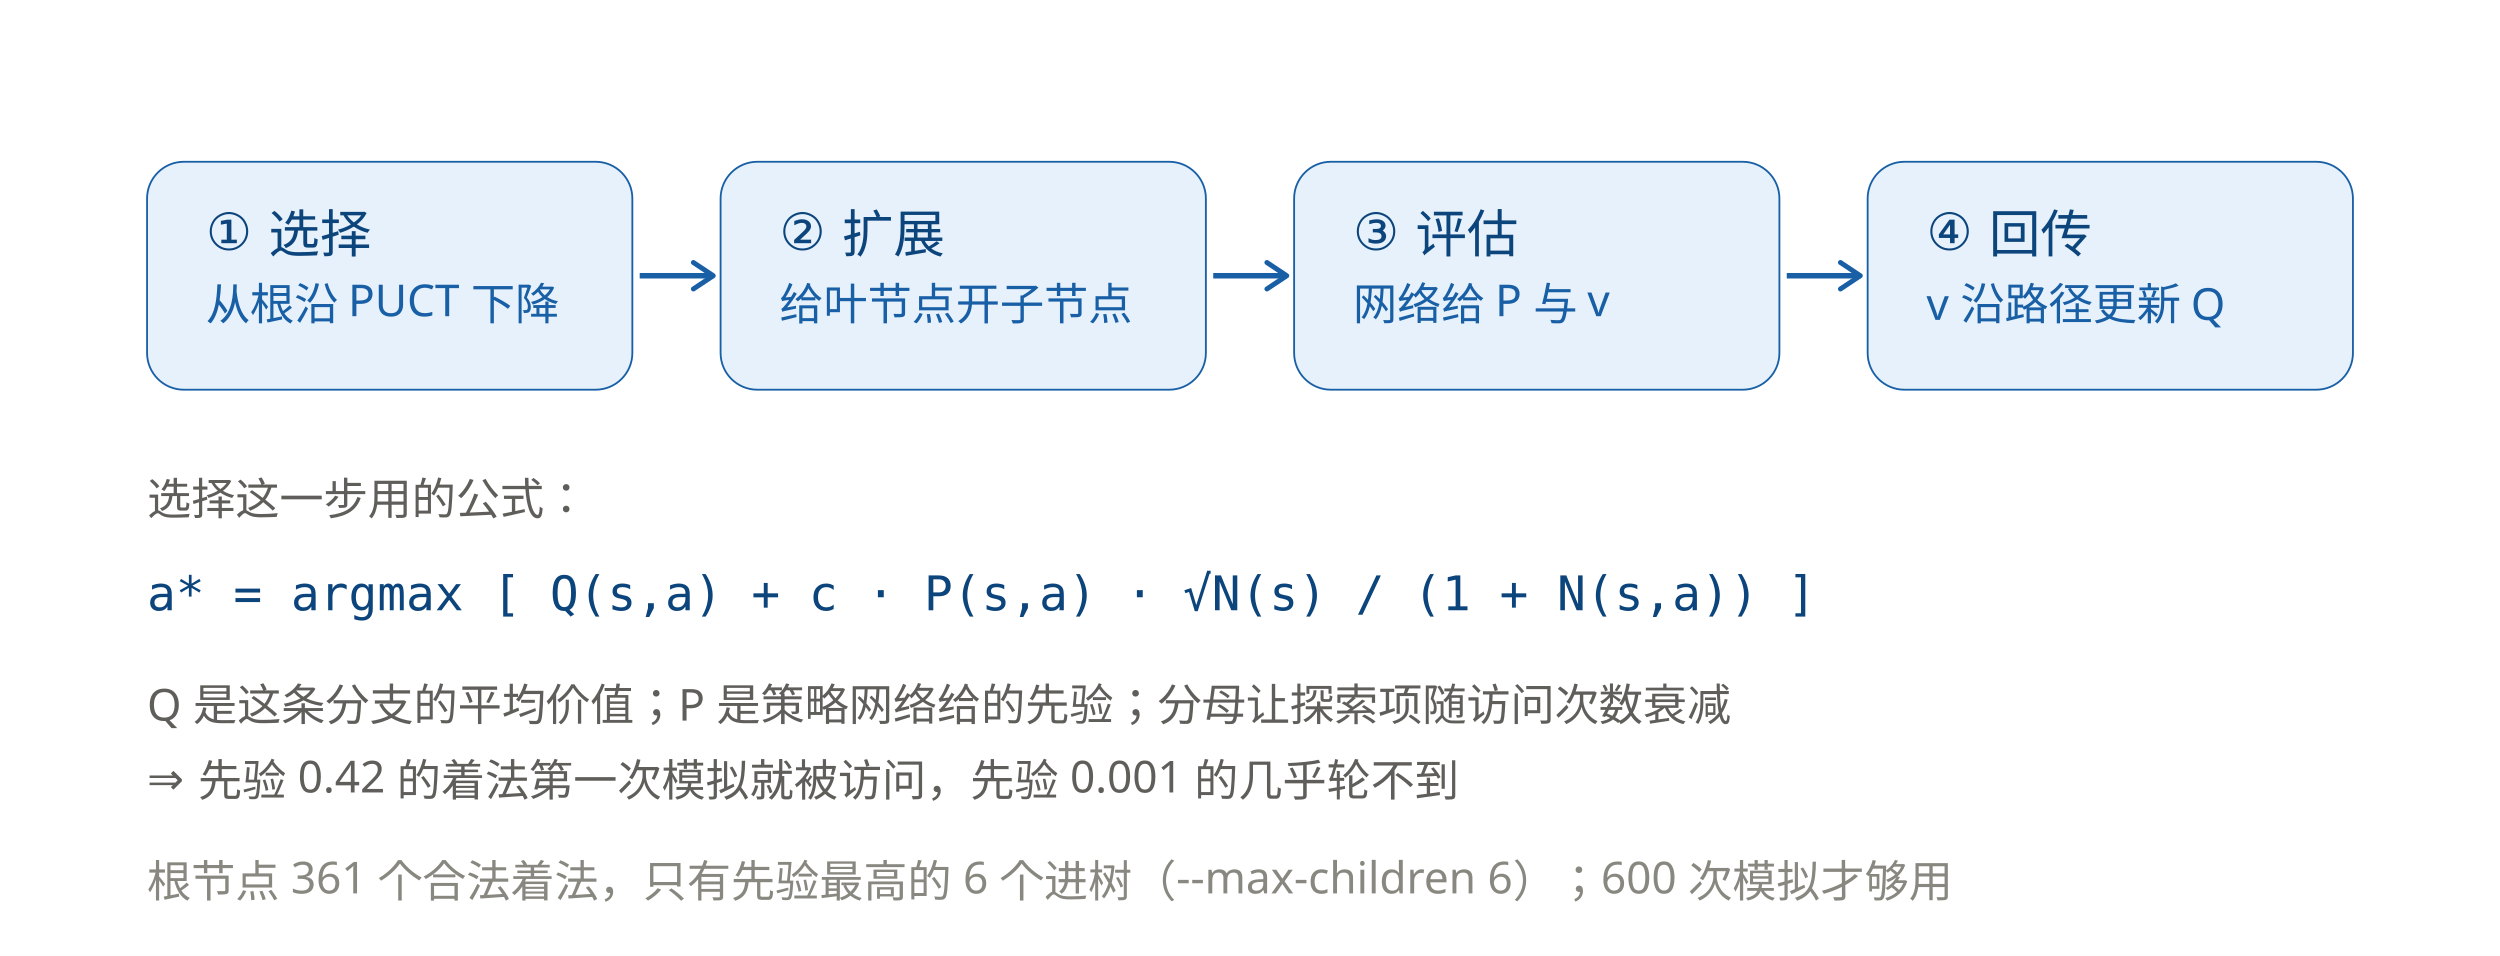
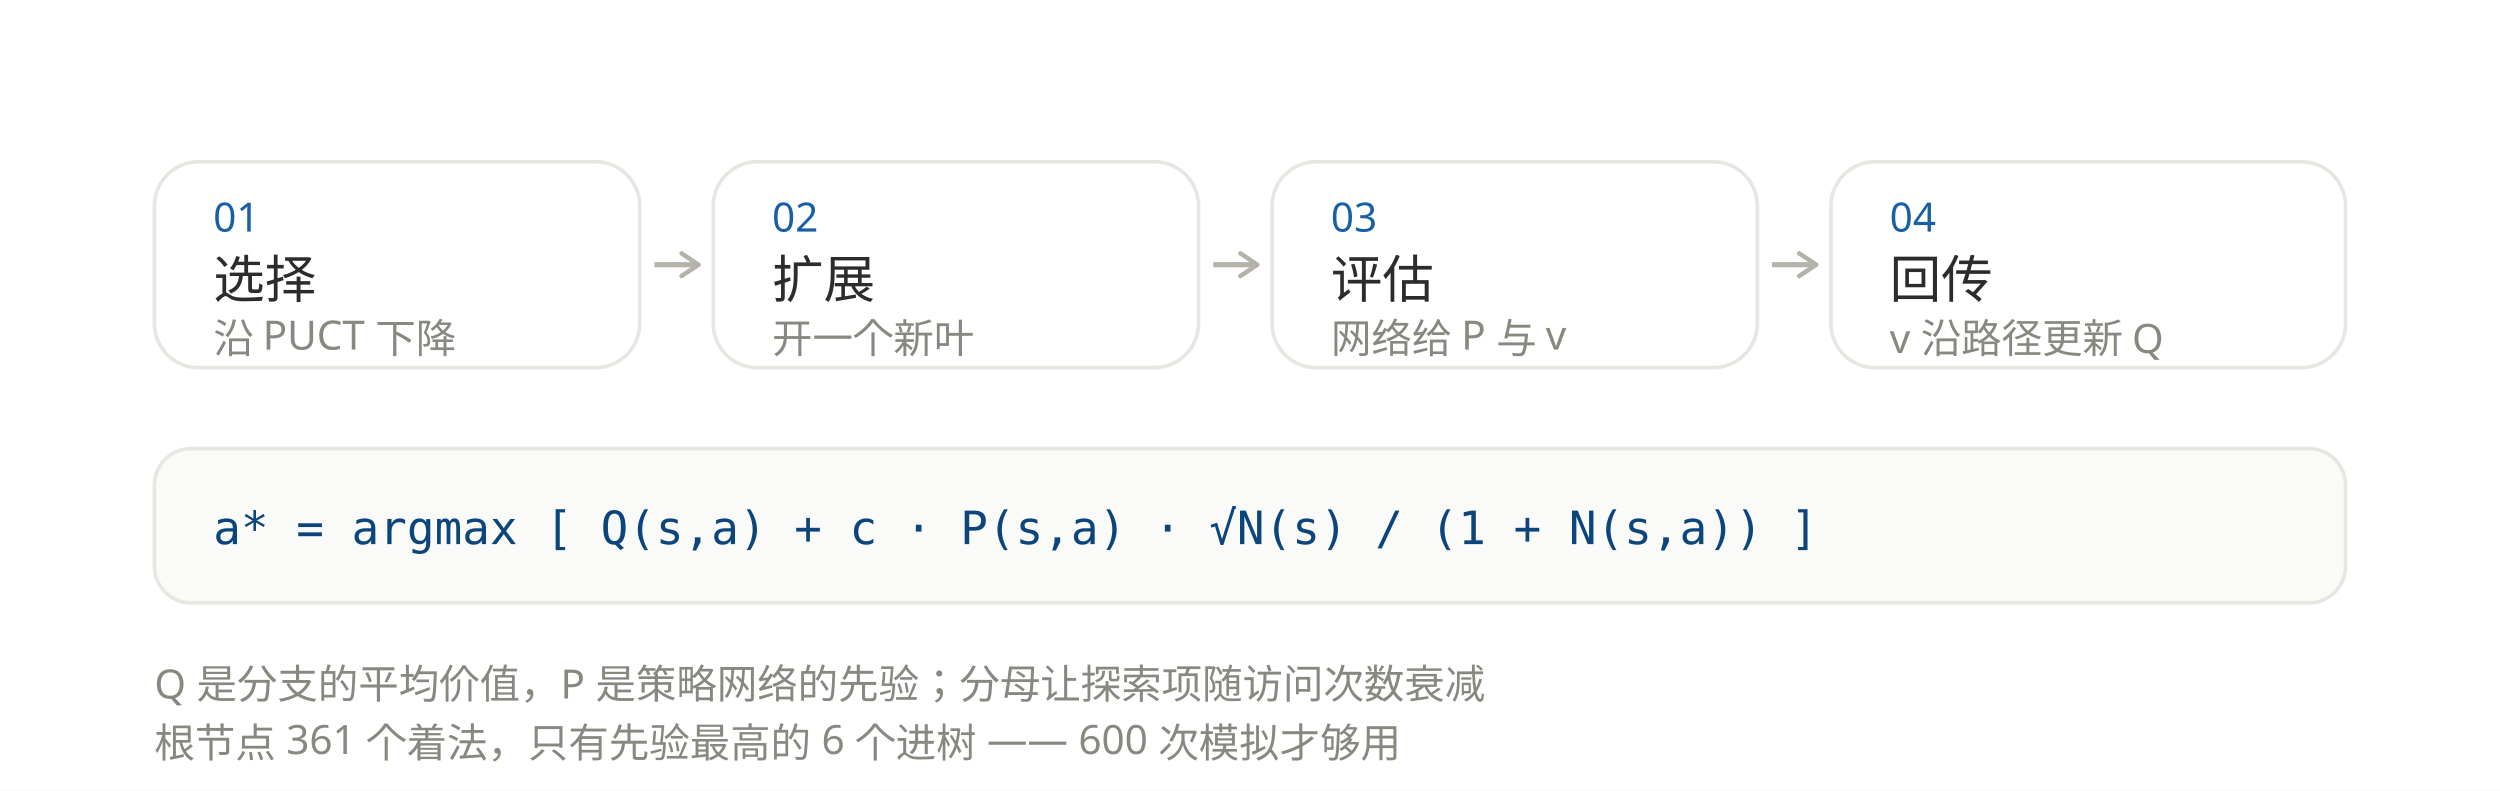
- <svg xmlns="http://www.w3.org/2000/svg" viewBox="0 0 680 260" width="100%" role="img">
-   <rect width="680" height="260" fill="#ffffff" />
+ <svg xmlns="http://www.w3.org/2000/svg" viewBox="0 0 680 215" width="100%" role="img">
+   <rect width="680" height="215" fill="#ffffff" />
  <defs>
-     <marker id="ar2" viewBox="0 0 10 10" refX="8" refY="5" markerWidth="6" markerHeight="6" orient="auto-start-reverse">
-       <path d="M2 1L8 5L2 9" fill="none" stroke="context-stroke" stroke-width="1.5" stroke-linecap="round" stroke-linejoin="round" />
+     <marker id="a2" viewBox="0 0 10 10" refX="8" refY="5" markerWidth="5.5" markerHeight="5.5" orient="auto-start-reverse">
+       <path d="M2 1L8 5L2 9" fill="none" stroke="#B4B2A9" stroke-width="1.6" stroke-linecap="round" stroke-linejoin="round" />
    </marker>
  </defs>
-   <rect x="40" y="44" width="132" height="62" rx="10" fill="#E6F1FB" stroke="#185FA5" stroke-width="0.5" />
-   <text x="56" y="68" font-family="system-ui,sans-serif" font-size="14" font-weight="500" fill="#0C447C">① 选择</text>
-   <text x="56" y="87" font-family="system-ui,sans-serif" font-size="12" fill="#185FA5">从根沿 PUCT 下降</text>
-   <rect x="196" y="44" width="132" height="62" rx="10" fill="#E6F1FB" stroke="#185FA5" stroke-width="0.5" />
-   <text x="212" y="68" font-family="system-ui,sans-serif" font-size="14" font-weight="500" fill="#0C447C">② 扩展</text>
-   <text x="212" y="87" font-family="system-ui,sans-serif" font-size="12" fill="#185FA5">给叶节点开子节点</text>
-   <rect x="352" y="44" width="132" height="62" rx="10" fill="#E6F1FB" stroke="#185FA5" stroke-width="0.5" />
-   <text x="368" y="68" font-family="system-ui,sans-serif" font-size="14" font-weight="500" fill="#0C447C">③ 评估</text>
-   <text x="368" y="87" font-family="system-ui,sans-serif" font-size="12" fill="#185FA5">网络给 P 与 v</text>
-   <rect x="508" y="44" width="132" height="62" rx="10" fill="#E6F1FB" stroke="#185FA5" stroke-width="0.5" />
-   <text x="524" y="68" font-family="system-ui,sans-serif" font-size="14" font-weight="500" fill="#0C447C">④ 回传</text>
-   <text x="524" y="87" font-family="system-ui,sans-serif" font-size="12" fill="#185FA5">v 沿路径更新 Q</text>
-   <line x1="174" y1="75" x2="194" y2="75" stroke="#185FA5" stroke-width="1.5" marker-end="url(#ar2)" />
-   <line x1="330" y1="75" x2="350" y2="75" stroke="#185FA5" stroke-width="1.5" marker-end="url(#ar2)" />
-   <line x1="486" y1="75" x2="506" y2="75" stroke="#185FA5" stroke-width="1.5" marker-end="url(#ar2)" />
-   <text x="40" y="140" font-family="system-ui,sans-serif" font-size="12" fill="#5F5E5A">选择这一步用的公式：</text>
-   <text x="40" y="166" font-family="ui-monospace,Consolas,monospace" font-size="13" fill="#0C447C">a* = argmax [ Q(s,a) + c · P(s,a) · √N(s) / (1 + N(s,a)) ]</text>
-   <text x="40" y="196" font-family="system-ui,sans-serif" font-size="12" fill="#5F5E5A">Q 是这条分支的平均价值；P 是策略网络给的先验；分母让探索项随访问次数衰减</text>
-   <text x="40" y="216" font-family="system-ui,sans-serif" font-size="12" fill="#5F5E5A">⇒ 先验 0.42 的着法第一次模拟就被访问，先验 0.001 的几乎轮不到</text>
-   <text x="40" y="244" font-family="system-ui,sans-serif" font-size="12" fill="#888780">根节点 361 个合法着法，只有先验最高的 6 个进树（--max-children 6）；600 次模拟才够用</text>
+   <rect x="42" y="44" width="132" height="56" rx="12" fill="#ffffff" stroke="#E8E6E0" stroke-width="1" />
+   <text x="58" y="63" font-family="system-ui,sans-serif" font-size="11" font-weight="500" fill="#185FA5">01</text>
+   <text x="58" y="81" font-family="system-ui,sans-serif" font-size="14" font-weight="500" fill="#2C2C2A">选择</text>
+   <text x="58" y="96" font-family="system-ui,sans-serif" font-size="11" fill="#888780">沿 PUCT 下降</text>
+   <rect x="194" y="44" width="132" height="56" rx="12" fill="#ffffff" stroke="#E8E6E0" stroke-width="1" />
+   <text x="210" y="63" font-family="system-ui,sans-serif" font-size="11" font-weight="500" fill="#185FA5">02</text>
+   <text x="210" y="81" font-family="system-ui,sans-serif" font-size="14" font-weight="500" fill="#2C2C2A">扩展</text>
+   <text x="210" y="96" font-family="system-ui,sans-serif" font-size="11" fill="#888780">开一个新叶</text>
+   <rect x="346" y="44" width="132" height="56" rx="12" fill="#ffffff" stroke="#E8E6E0" stroke-width="1" />
+   <text x="362" y="63" font-family="system-ui,sans-serif" font-size="11" font-weight="500" fill="#185FA5">03</text>
+   <text x="362" y="81" font-family="system-ui,sans-serif" font-size="14" font-weight="500" fill="#2C2C2A">评估</text>
+   <text x="362" y="96" font-family="system-ui,sans-serif" font-size="11" fill="#888780">网络给 P 与 v</text>
+   <rect x="498" y="44" width="140" height="56" rx="12" fill="#ffffff" stroke="#E8E6E0" stroke-width="1" />
+   <text x="514" y="63" font-family="system-ui,sans-serif" font-size="11" font-weight="500" fill="#185FA5">04</text>
+   <text x="514" y="81" font-family="system-ui,sans-serif" font-size="14" font-weight="500" fill="#2C2C2A">回传</text>
+   <text x="514" y="96" font-family="system-ui,sans-serif" font-size="11" fill="#888780">v 沿路径更新 Q</text>
+   <line x1="178" y1="72" x2="190" y2="72" stroke="#B4B2A9" stroke-width="1.4" marker-end="url(#a2)" />
+   <line x1="330" y1="72" x2="342" y2="72" stroke="#B4B2A9" stroke-width="1.4" marker-end="url(#a2)" />
+   <line x1="482" y1="72" x2="494" y2="72" stroke="#B4B2A9" stroke-width="1.4" marker-end="url(#a2)" />
+   <rect x="42" y="122" width="596" height="42" rx="10" fill="#FAFAF8" stroke="#E8E6E0" stroke-width="1" />
+   <text x="58" y="148" font-family="ui-monospace,Consolas,monospace" font-size="12.5" fill="#0C447C">a* = argmax [ Q(s,a) + c · P(s,a) · √N(s) / (1 + N(s,a)) ]</text>
+   <text x="42" y="190" font-family="system-ui,sans-serif" font-size="11" fill="#888780">Q 是分支的平均价值，P 是策略网络的先验；分母让探索项随访问次数衰减</text>
+   <text x="42" y="206" font-family="system-ui,sans-serif" font-size="11" fill="#888780">根节点 361 个着法，只有先验最高的 6 个进树 —— 600 次模拟才够用</text>
</svg>
